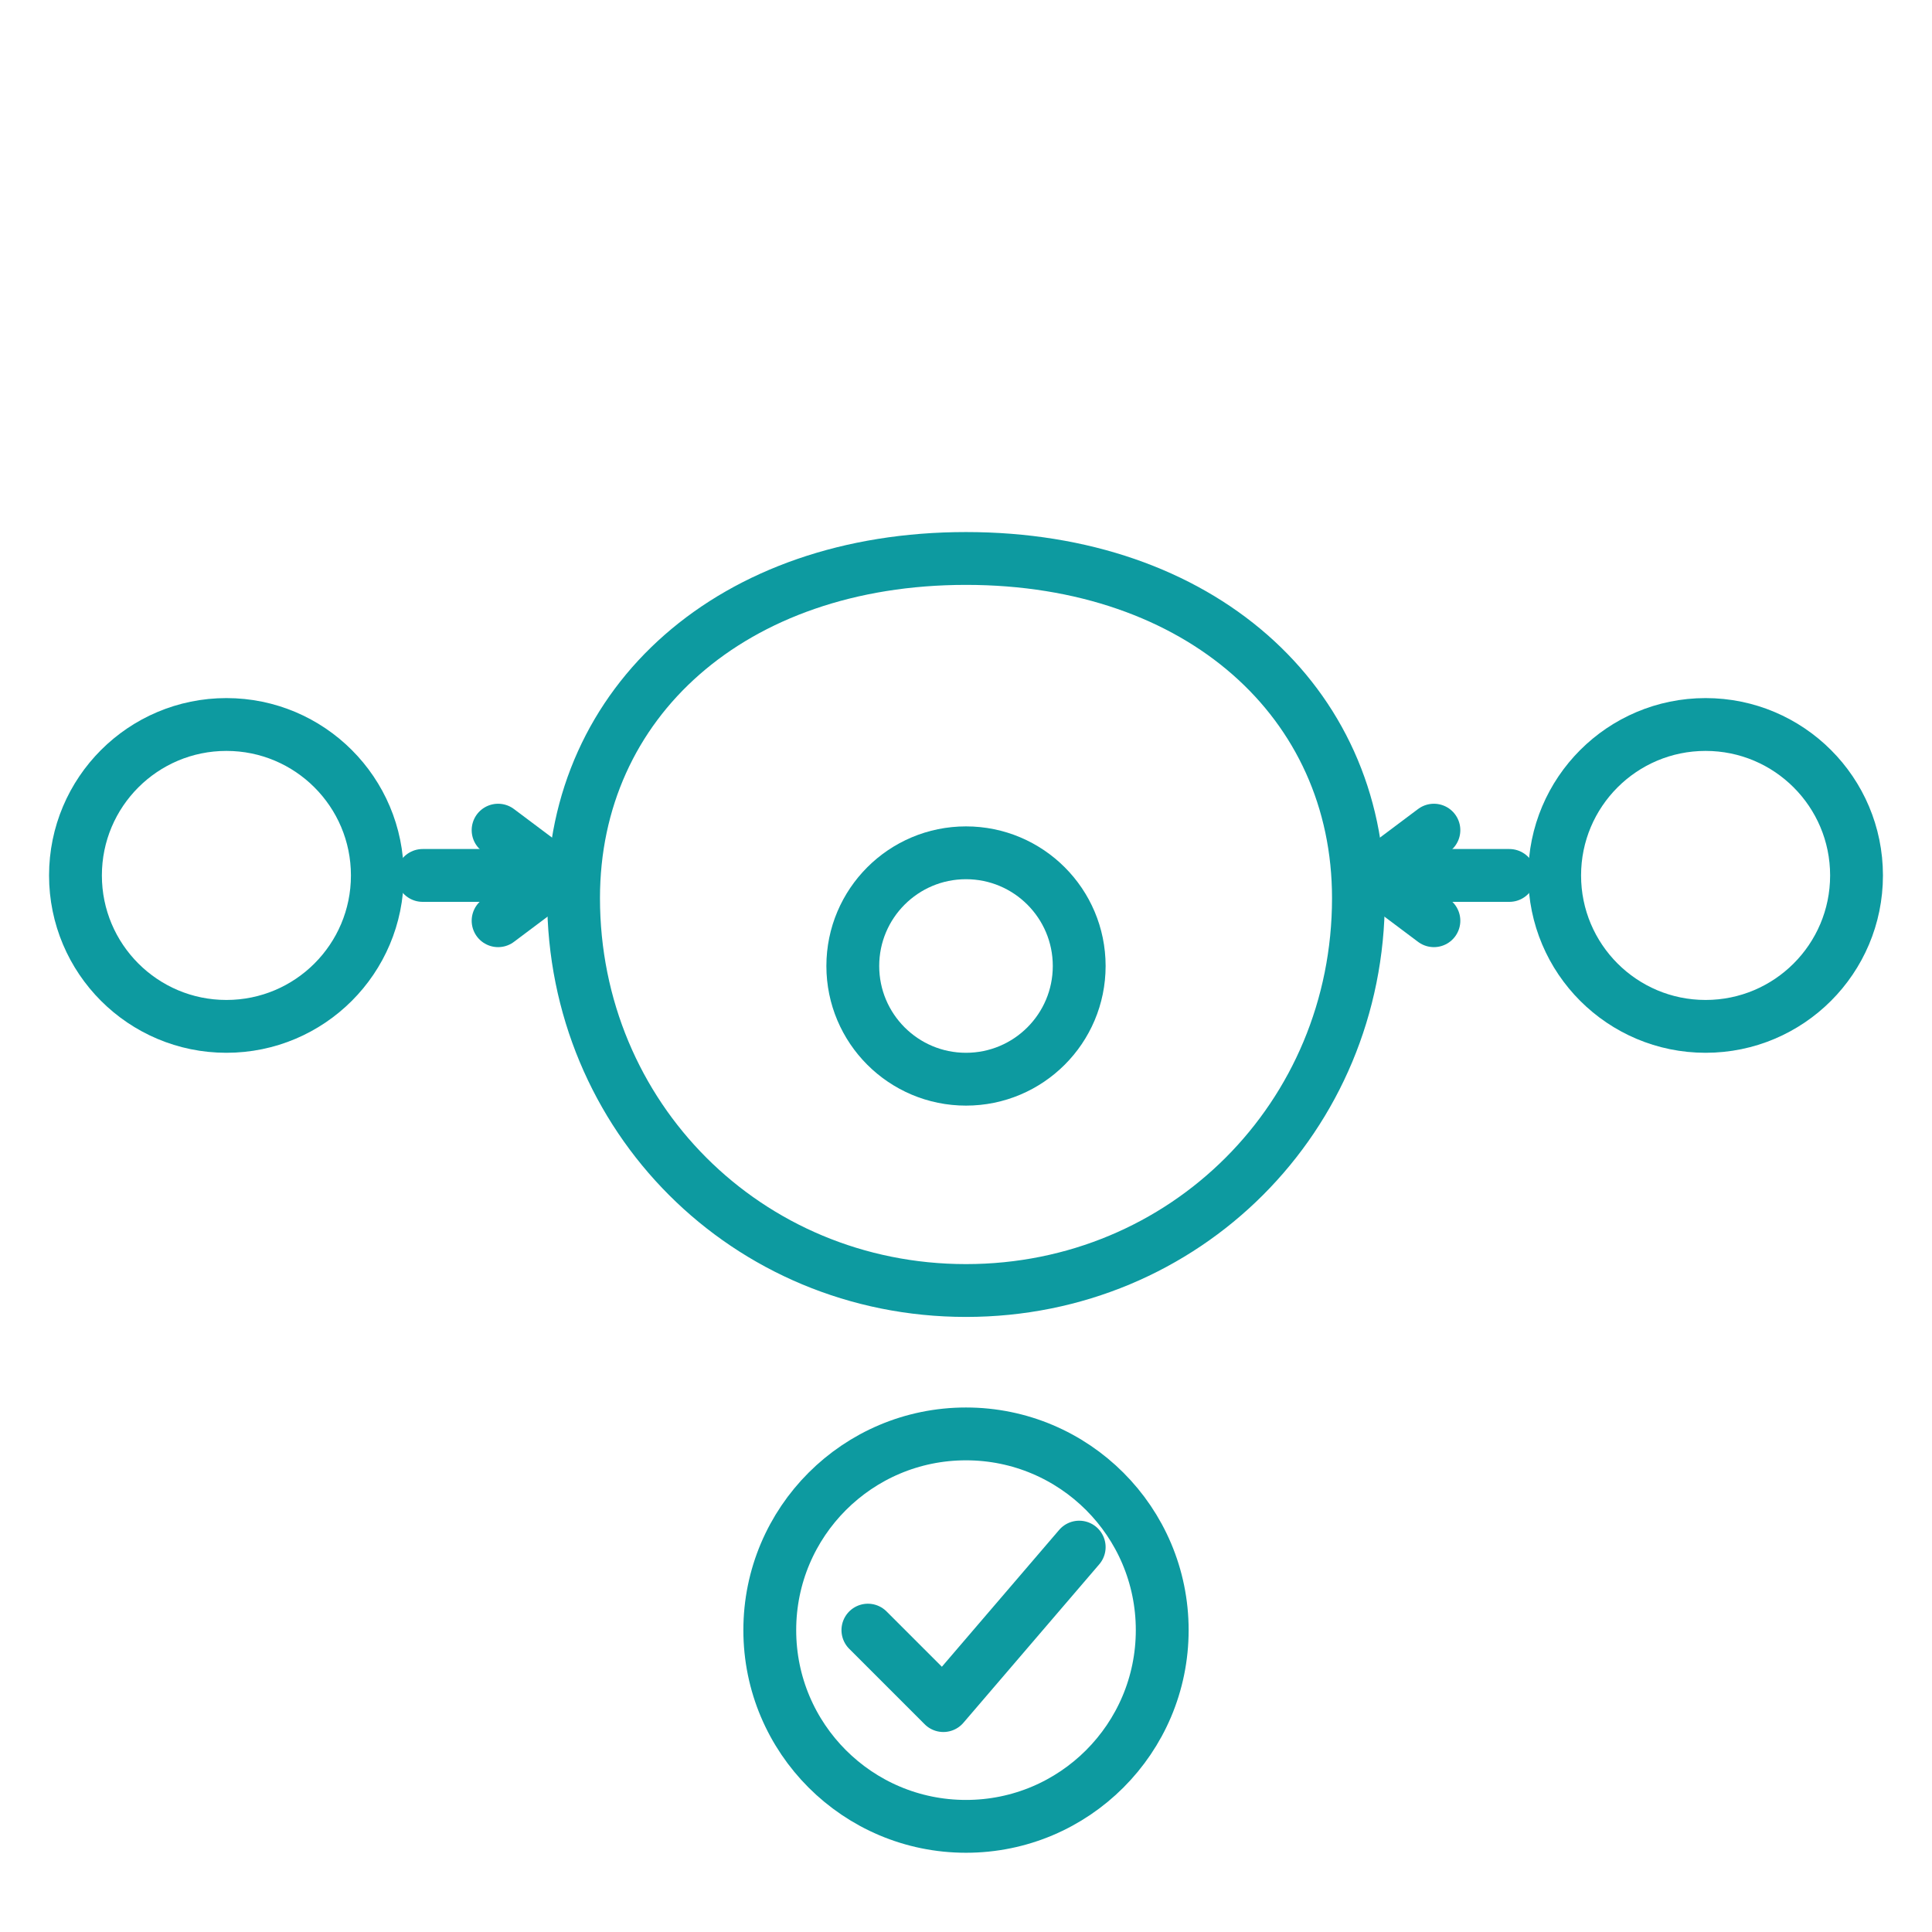
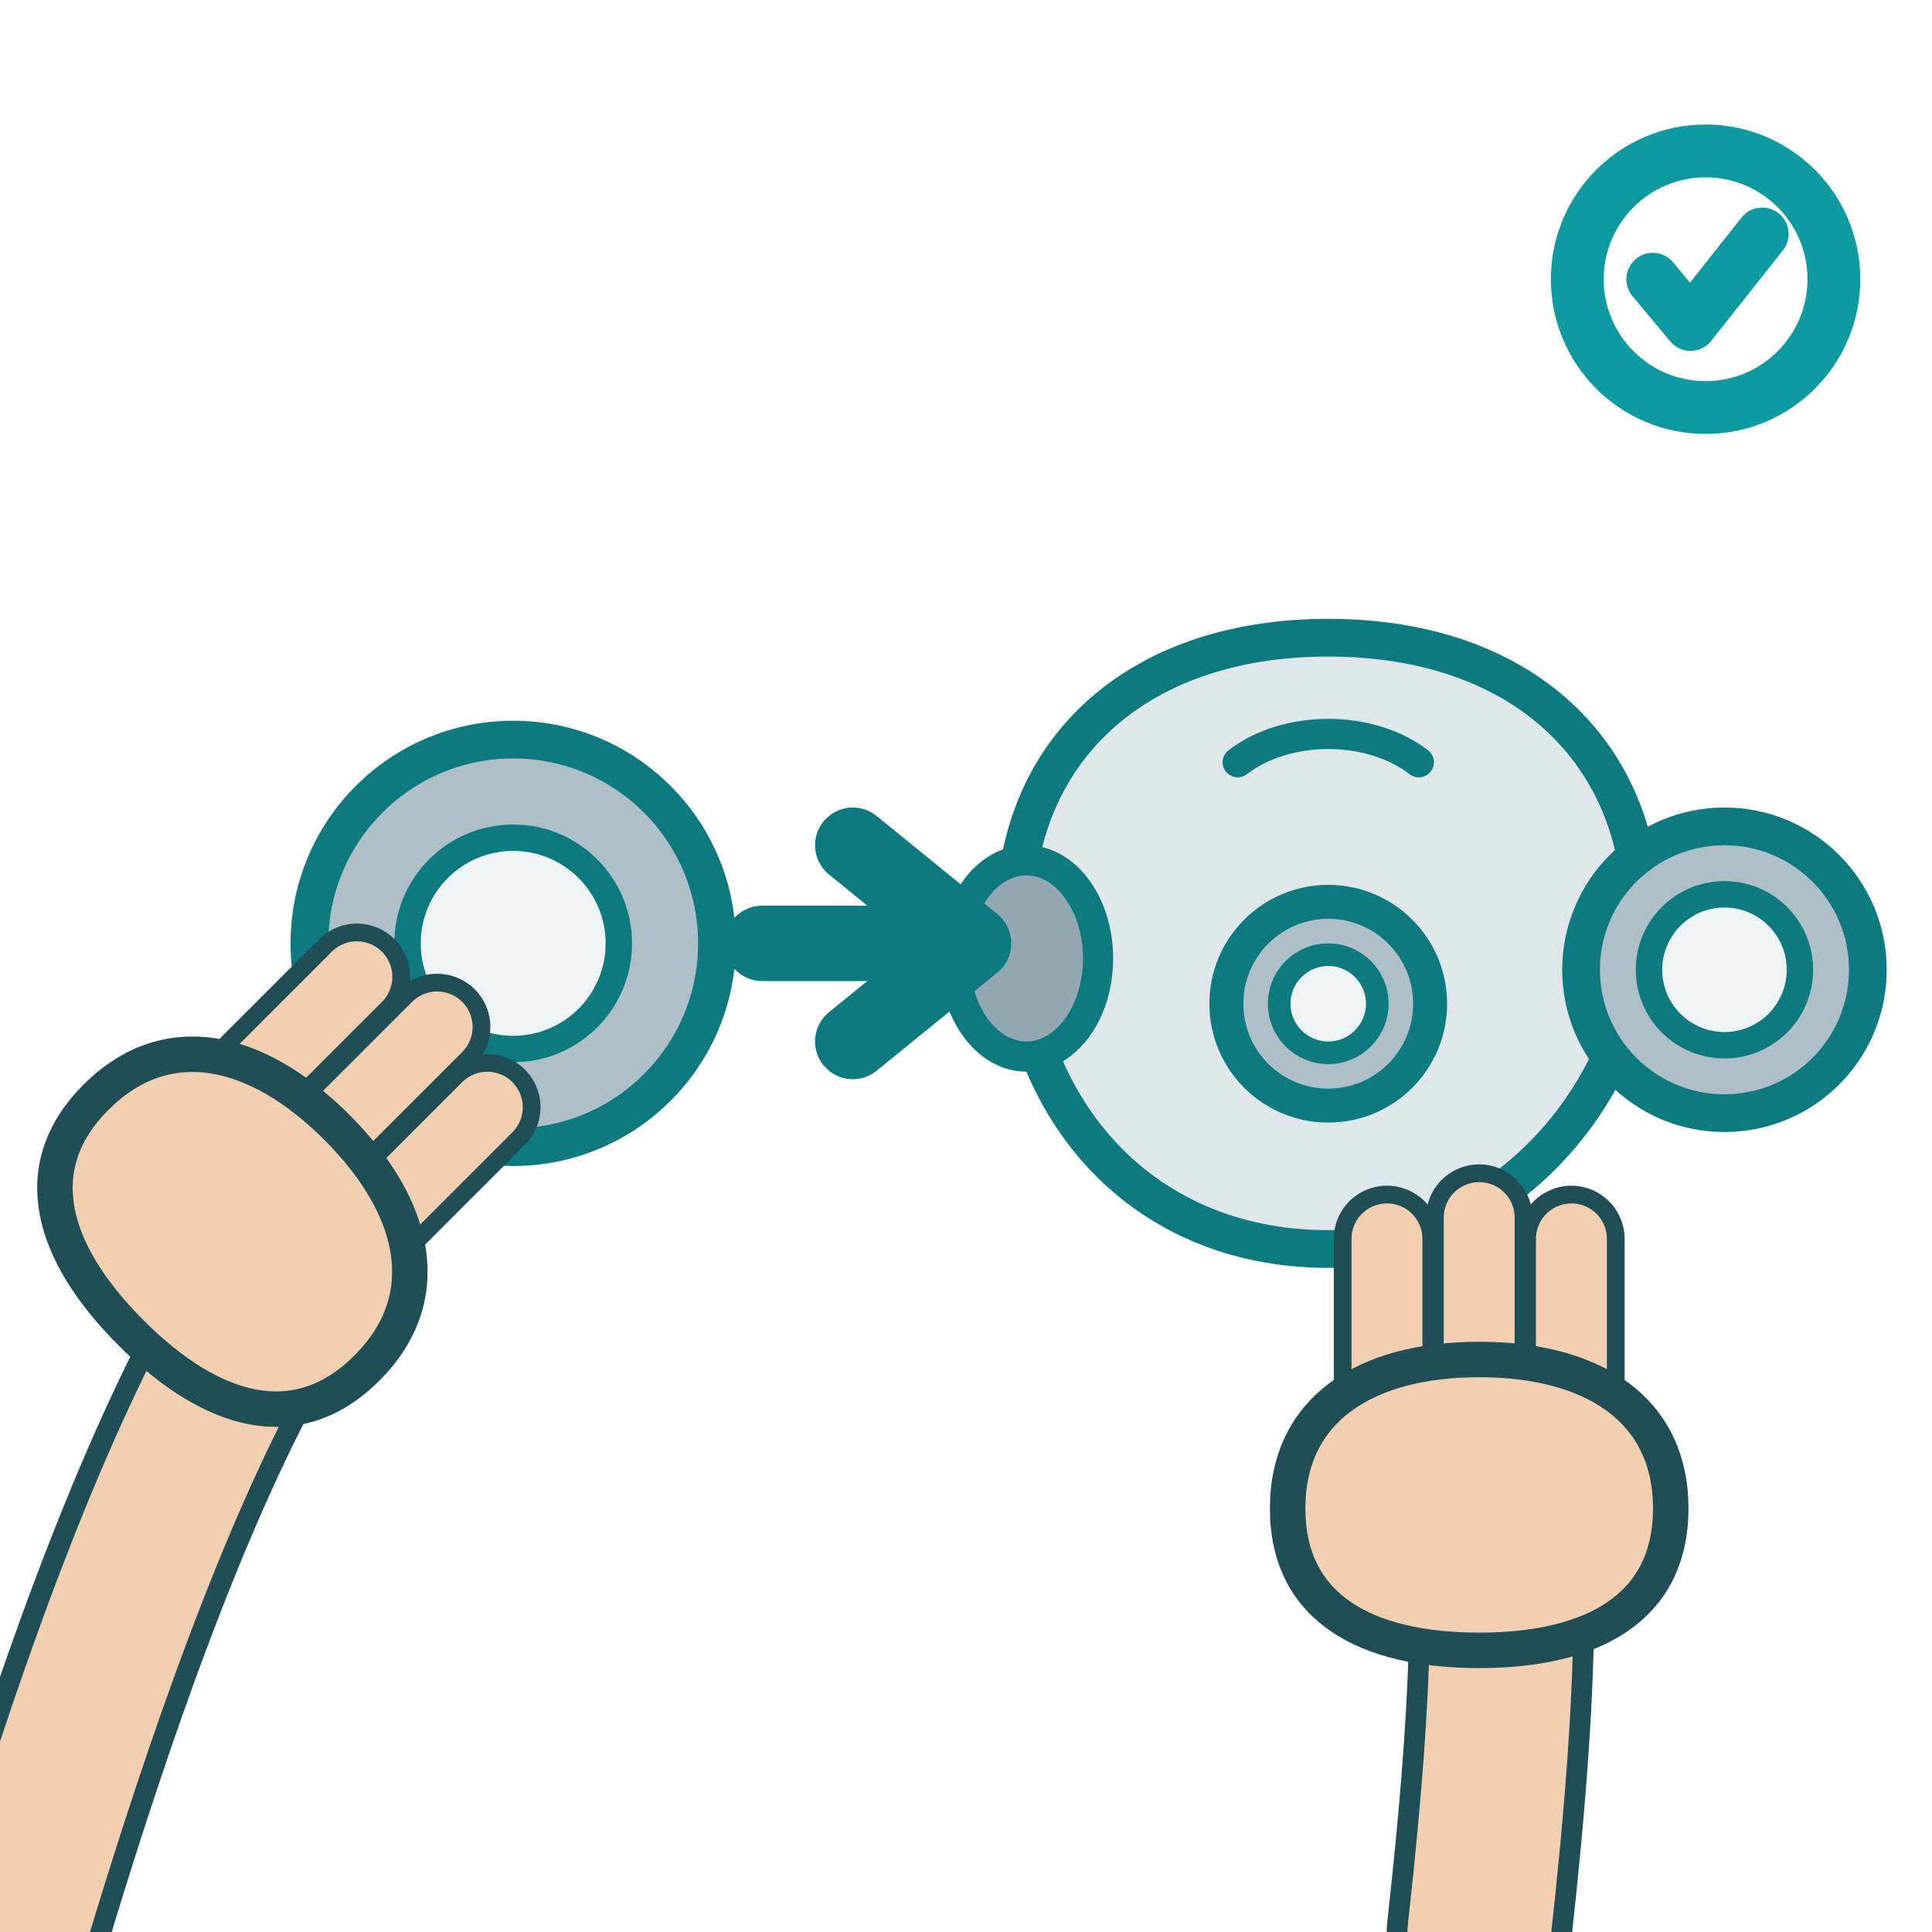
- <svg xmlns="http://www.w3.org/2000/svg" viewBox="0 0 512 512" width="512" height="512" role="img" aria-label="Remontar o respirador e recolocar os filtros">
+ <svg xmlns="http://www.w3.org/2000/svg" viewBox="0 0 512 512" width="512" height="512" role="img" aria-label="Maos recolocando o filtro no respirador de manutencao">
  <rect width="512" height="512" fill="#ffffff" />
+   <path d="M4 512 C 22 452, 42 396, 64 356" fill="none" stroke="#1f4e56" stroke-width="49" stroke-linecap="round" />
+   <path d="M4 512 C 22 452, 42 396, 64 356" fill="none" stroke="#f2cfb0" stroke-width="38" stroke-linecap="round" />
+   <path d="M392 512 C 396 476, 398 448, 398 424" fill="none" stroke="#1f4e56" stroke-width="49" stroke-linecap="round" />
+   <path d="M392 512 C 396 476, 398 448, 398 424" fill="none" stroke="#f2cfb0" stroke-width="38" stroke-linecap="round" />
+   <path d="M352 169 C 300 169, 269 200, 269 243 C 269 292, 301 331, 352 331 C 395 331, 435 292, 435 243 C 435 200, 404 169, 352 169 Z" fill="#dfe7ea" stroke="#0d7a80" stroke-width="10" stroke-linejoin="round" />
+   <path d="M328 202 C 341 192, 363 192, 376 202" fill="none" stroke="#0d7a80" stroke-width="8" stroke-linecap="round" />
+   <circle cx="352" cy="266" r="27" fill="#aebfc6" stroke="#0d7a80" stroke-width="9" />
+   <circle cx="352" cy="266" r="13" fill="#eef3f5" stroke="#0d7a80" stroke-width="6" />
+   <circle cx="457" cy="257" r="38" fill="#aebfc6" stroke="#0d7a80" stroke-width="10" />
+   <circle cx="457" cy="257" r="20" fill="#eef3f5" stroke="#0d7a80" stroke-width="7" />
+   <ellipse cx="272" cy="254" rx="19" ry="26" fill="#93a8b1" stroke="#0d7a80" stroke-width="8" />
+   <circle cx="136" cy="250" r="54" fill="#aebfc6" stroke="#0d7a80" stroke-width="10" />
+   <circle cx="136" cy="250" r="28" fill="#eef3f5" stroke="#0d7a80" stroke-width="7" />
+   <g transform="translate(64 324) rotate(225) scale(0.94)">
+     <path d="M-26 14 L-26 72" fill="none" stroke="#1f4e56" stroke-width="30" stroke-linecap="round" />
+     <path d="M-26 14 L-26 72" fill="none" stroke="#f2cfb0" stroke-width="20" stroke-linecap="round" />
+     <path d="M0 14 L0 78" fill="none" stroke="#1f4e56" stroke-width="30" stroke-linecap="round" />
+     <path d="M0 14 L0 78" fill="none" stroke="#f2cfb0" stroke-width="20" stroke-linecap="round" />
+     <path d="M26 14 L26 72" fill="none" stroke="#1f4e56" stroke-width="30" stroke-linecap="round" />
+     <path d="M26 14 L26 72" fill="none" stroke="#f2cfb0" stroke-width="20" stroke-linecap="round" />
+     <path d="M-54 -4 C -54 -32, -32 -44, 0 -44 C 32 -44, 54 -32, 54 -4 C 54 24, 32 38, 0 38 C -32 38, -54 24, -54 -4 Z" fill="#f2cfb0" stroke="#1f4e56" stroke-width="10" stroke-linejoin="round" />
+   </g>
+   <g transform="translate(392 396) rotate(180) scale(0.94)">
+     <path d="M-26 14 L-26 72" fill="none" stroke="#1f4e56" stroke-width="30" stroke-linecap="round" />
+     <path d="M-26 14 L-26 72" fill="none" stroke="#f2cfb0" stroke-width="20" stroke-linecap="round" />
+     <path d="M0 14 L0 78" fill="none" stroke="#1f4e56" stroke-width="30" stroke-linecap="round" />
+     <path d="M0 14 L0 78" fill="none" stroke="#f2cfb0" stroke-width="20" stroke-linecap="round" />
+     <path d="M26 14 L26 72" fill="none" stroke="#1f4e56" stroke-width="30" stroke-linecap="round" />
+     <path d="M26 14 L26 72" fill="none" stroke="#f2cfb0" stroke-width="20" stroke-linecap="round" />
+     <path d="M-54 -4 C -54 -32, -32 -44, 0 -44 C 32 -44, 54 -32, 54 -4 C 54 24, 32 38, 0 38 C -32 38, -54 24, -54 -4 Z" fill="#f2cfb0" stroke="#1f4e56" stroke-width="10" stroke-linejoin="round" />
+   </g>
+   <g fill="none" stroke="#0d7a80" stroke-width="20" stroke-linecap="round" stroke-linejoin="round">
+     <path d="M202 250 L254 250" />
+     <path d="M226 224 L258 250 L226 276" />
+   </g>
  <g fill="none" stroke="#0d9aa0" stroke-width="14" stroke-linecap="round" stroke-linejoin="round">
-     <path d="M256 148 C 194 148, 152 186, 152 238 C 152 296, 198 342, 256 342 C 314 342, 360 296, 360 238 C 360 186, 318 148, 256 148 Z" />
-     <circle cx="256" cy="256" r="30" />
-     <circle cx="60" cy="232" r="40" />
-     <circle cx="452" cy="232" r="40" />
-     <path d="M112 232 L146 232" />
-     <path d="M132 220 L148 232 L132 244" />
-     <path d="M400 232 L366 232" />
-     <path d="M380 220 L364 232 L380 244" />
-     <circle cx="256" cy="432" r="52" />
-     <path d="M230 432 L250 452 L286 410" />
+     <circle cx="452" cy="74" r="34" />
+     <path d="M438 74 L448 86 L467 62" />
  </g>
</svg>
